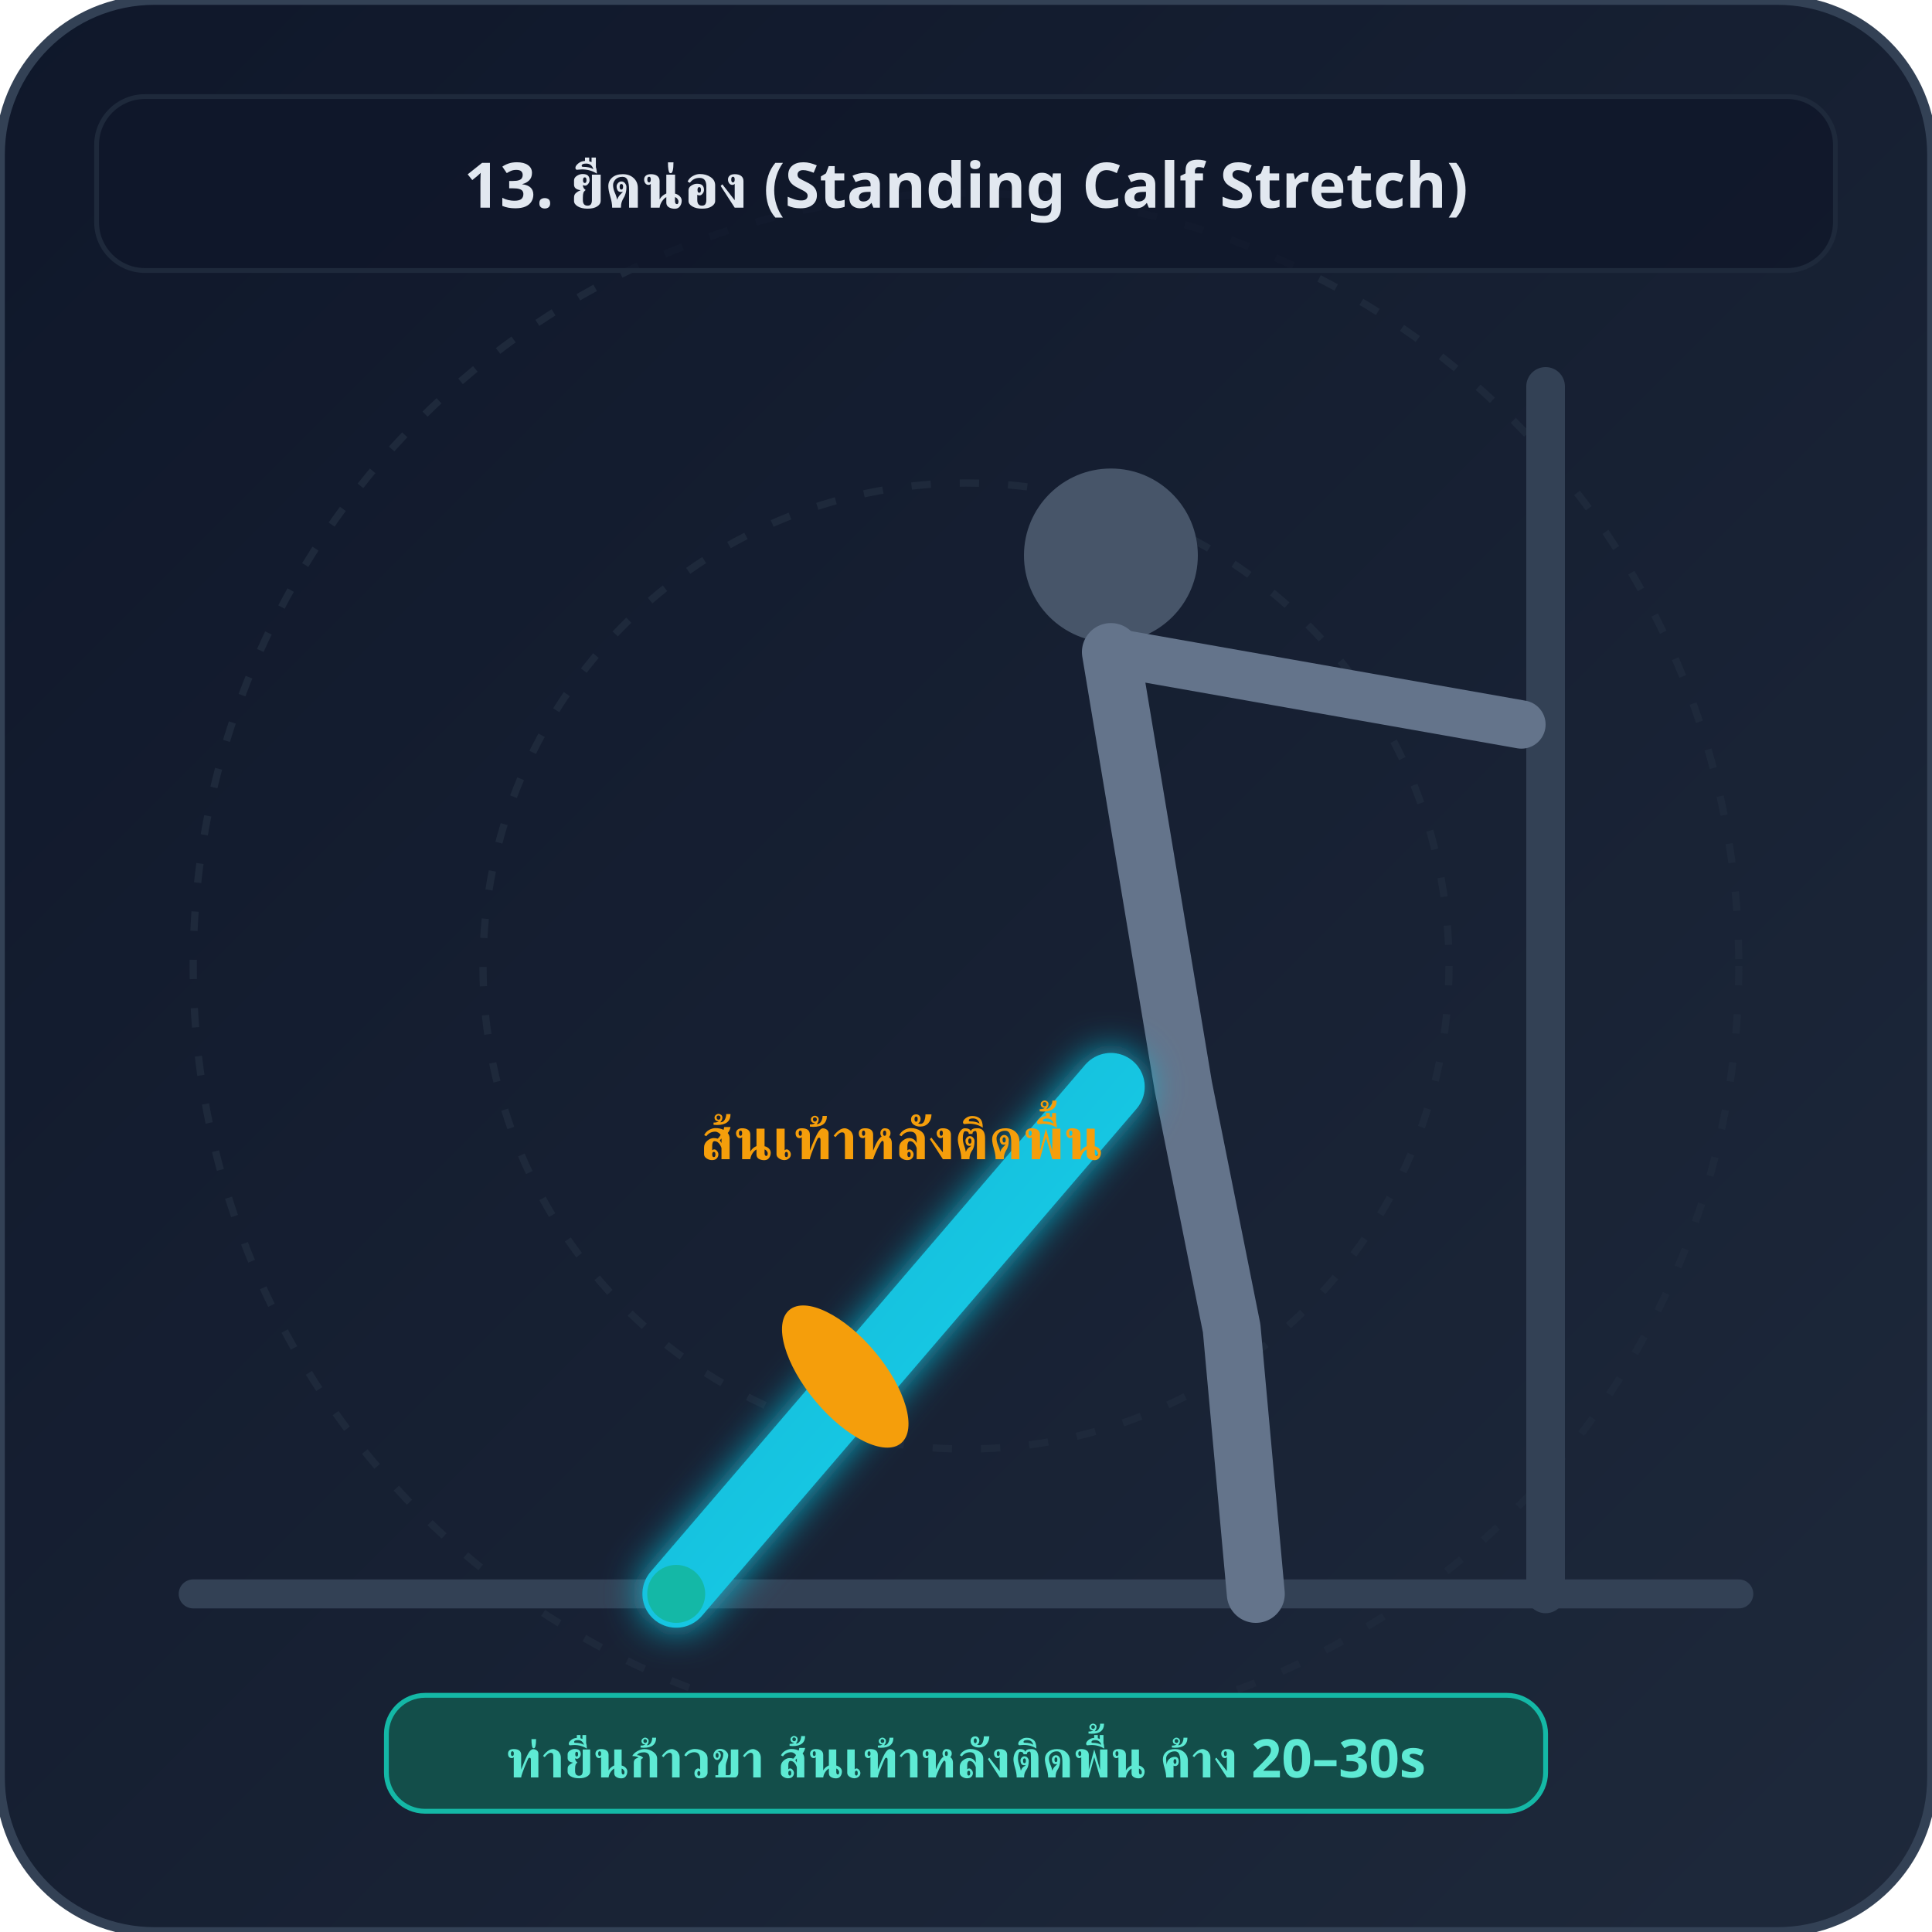
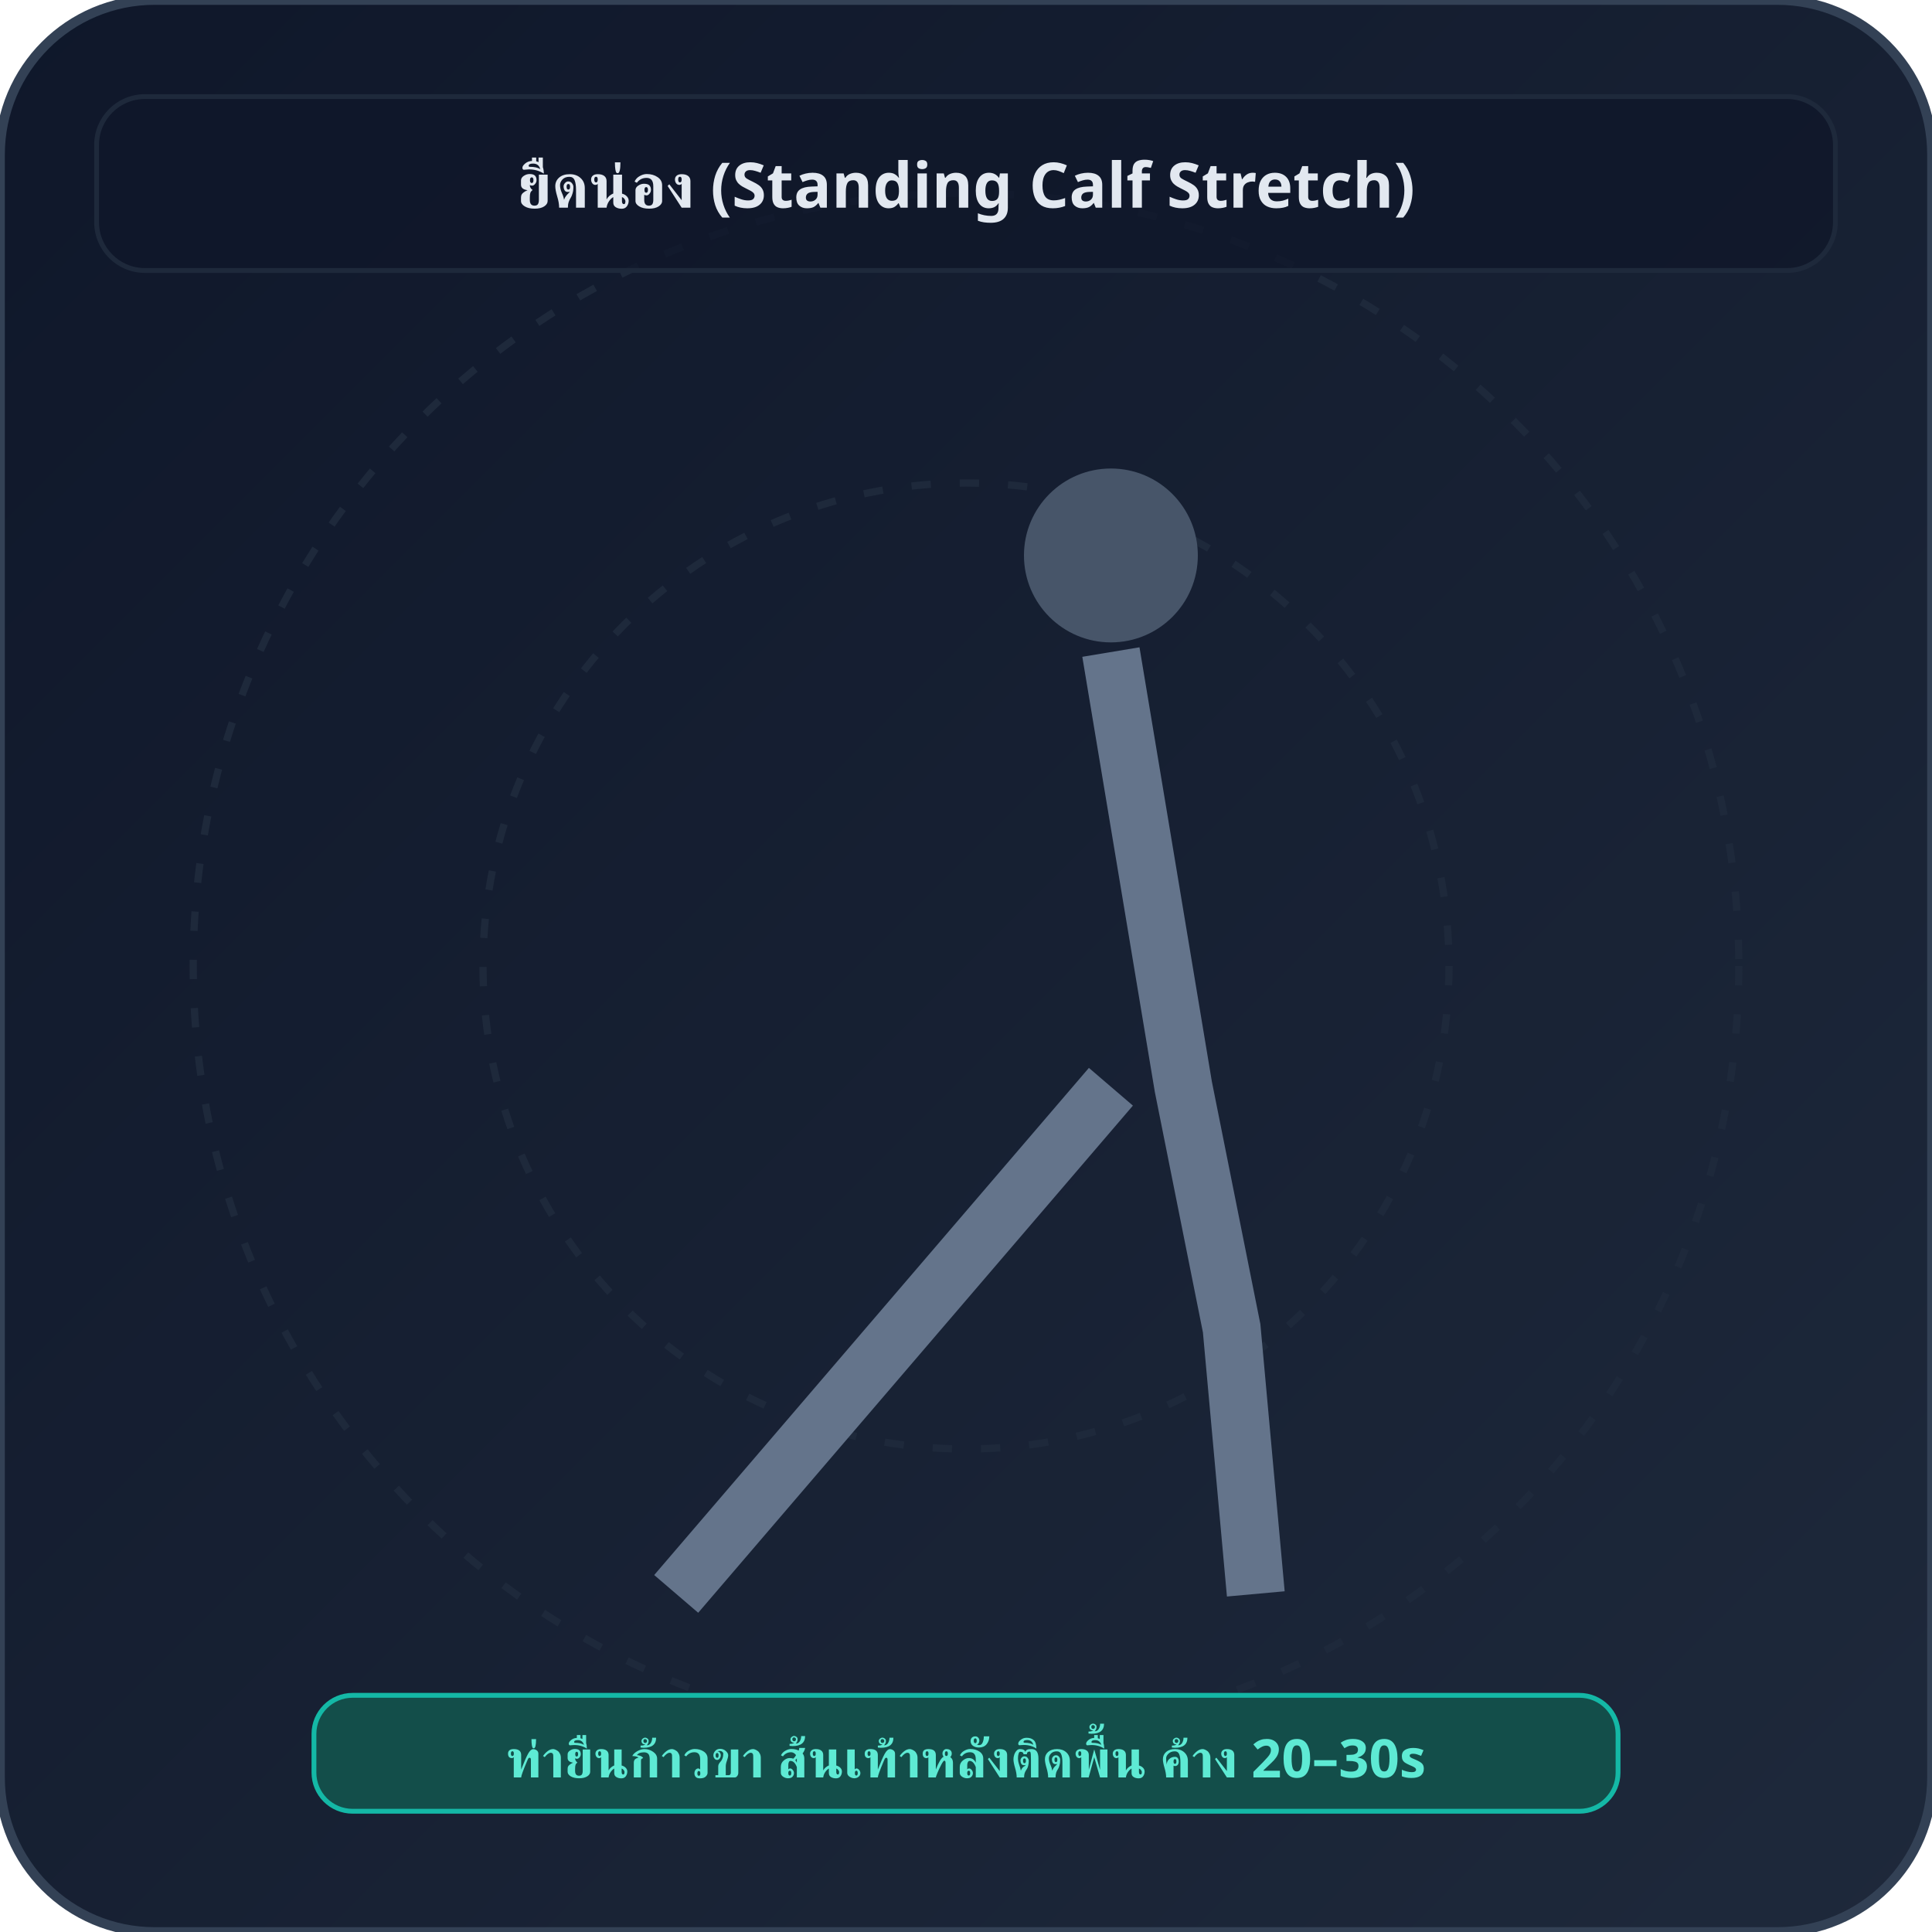
<svg xmlns="http://www.w3.org/2000/svg" viewBox="0 0 400 400" width="100%" height="100%">
  <defs>
    <linearGradient id="bgGrad" x1="0%" y1="0%" x2="100%" y2="100%">
      <stop offset="0%" stop-color="#0f172a" />
      <stop offset="100%" stop-color="#1e293b" />
    </linearGradient>
    <linearGradient id="primaryTeal" x1="0%" y1="0%" x2="100%" y2="0%">
      <stop offset="0%" stop-color="#0d9488" />
      <stop offset="100%" stop-color="#14b8a6" />
    </linearGradient>
    <linearGradient id="accentCyan" x1="0%" y1="0%" x2="100%" y2="100%">
      <stop offset="0%" stop-color="#06b6d4" />
      <stop offset="100%" stop-color="#22d3ee" />
    </linearGradient>
    <filter id="glow" x="-20%" y="-20%" width="140%" height="140%">
      <feGaussianBlur stdDeviation="4" result="blur" />
      <feComposite in="SourceGraphic" in2="blur" operator="over" />
    </filter>
    <marker id="arrowTeal" markerWidth="10" markerHeight="10" refX="6" refY="3" orient="auto">
      <path d="M0,0 L0,6 L9,3 z" fill="#14b8a6" />
    </marker>
    <marker id="arrowCyan" markerWidth="10" markerHeight="10" refX="6" refY="3" orient="auto">
      <path d="M0,0 L0,6 L9,3 z" fill="#22d3ee" />
    </marker>
  </defs>
  <rect width="400" height="400" rx="32" fill="url(#bgGrad)" stroke="#334155" stroke-width="2" />
  <circle cx="200" cy="200" r="160" fill="none" stroke="#1e293b" stroke-width="1.5" stroke-dasharray="4,6" />
  <circle cx="200" cy="200" r="100" fill="none" stroke="#1e293b" stroke-width="1.5" stroke-dasharray="4,6" />
  <rect x="20" y="20" width="360" height="36" rx="10" fill="#0f172a" fill-opacity="0.8" stroke="#1e293b" />
  <text x="200" y="43" fill="#e2e8f0" font-family="system-ui, sans-serif" font-size="13" font-weight="bold" text-anchor="middle">
-     13. ยืดน่อง (Standing Calf Stretch)
+     ยืดน่อง (Standing Calf Stretch)
  </text>
-   <line x1="40" y1="330" x2="360" y2="330" stroke="#334155" stroke-width="6" stroke-linecap="round" />
-   <line x1="320" y1="80" x2="320" y2="330" stroke="#334155" stroke-width="8" stroke-linecap="round" />
  <circle cx="230" cy="115" r="18" fill="#475569" />
-   <line x1="230" y1="135" x2="315" y2="150" stroke="#64748b" stroke-width="10" stroke-linecap="round" />
-   <path d="M230,135 L245,225 L255,275 L260,330" fill="none" stroke="#64748b" stroke-width="12" stroke-linecap="round" stroke-linejoin="round" />
-   <path d="M230,225 L140,330" fill="none" stroke="url(#accentCyan)" stroke-width="14" stroke-linecap="round" filter="url(#glow)" />
-   <ellipse cx="175" cy="285" rx="8" ry="18" fill="#f59e0b" transform="rotate(-40 175 285)" />
-   <circle cx="140" cy="330" r="6" fill="#14b8a6" />
-   <text x="145" y="240" fill="#f59e0b" font-family="system-ui" font-size="12" font-weight="bold">ส้นเท้าหลังติดพื้น</text>
+   <path d="M230,135 L245,225 L255,275 L260,330 M230,225 L140,330" stroke="#64748b" stroke-width="12" fill="none" />
  <g transform="translate(200, 365)">
-     <rect x="-120" y="-14" width="240" height="24" rx="8" fill="#134e4a" stroke="#14b8a6" stroke-width="1" />
+     <rect x="-135" y="-14" width="270" height="24" rx="8" fill="#134e4a" stroke="#14b8a6" stroke-width="1" />
    <text x="0" y="3" fill="#5eead4" font-family="system-ui, sans-serif" font-size="11" font-weight="600" text-anchor="middle">
      ท่ายืนก้าวขา ส้นเท้าหลังติดพื้น ค้าง 20–30s
    </text>
  </g>
</svg>
